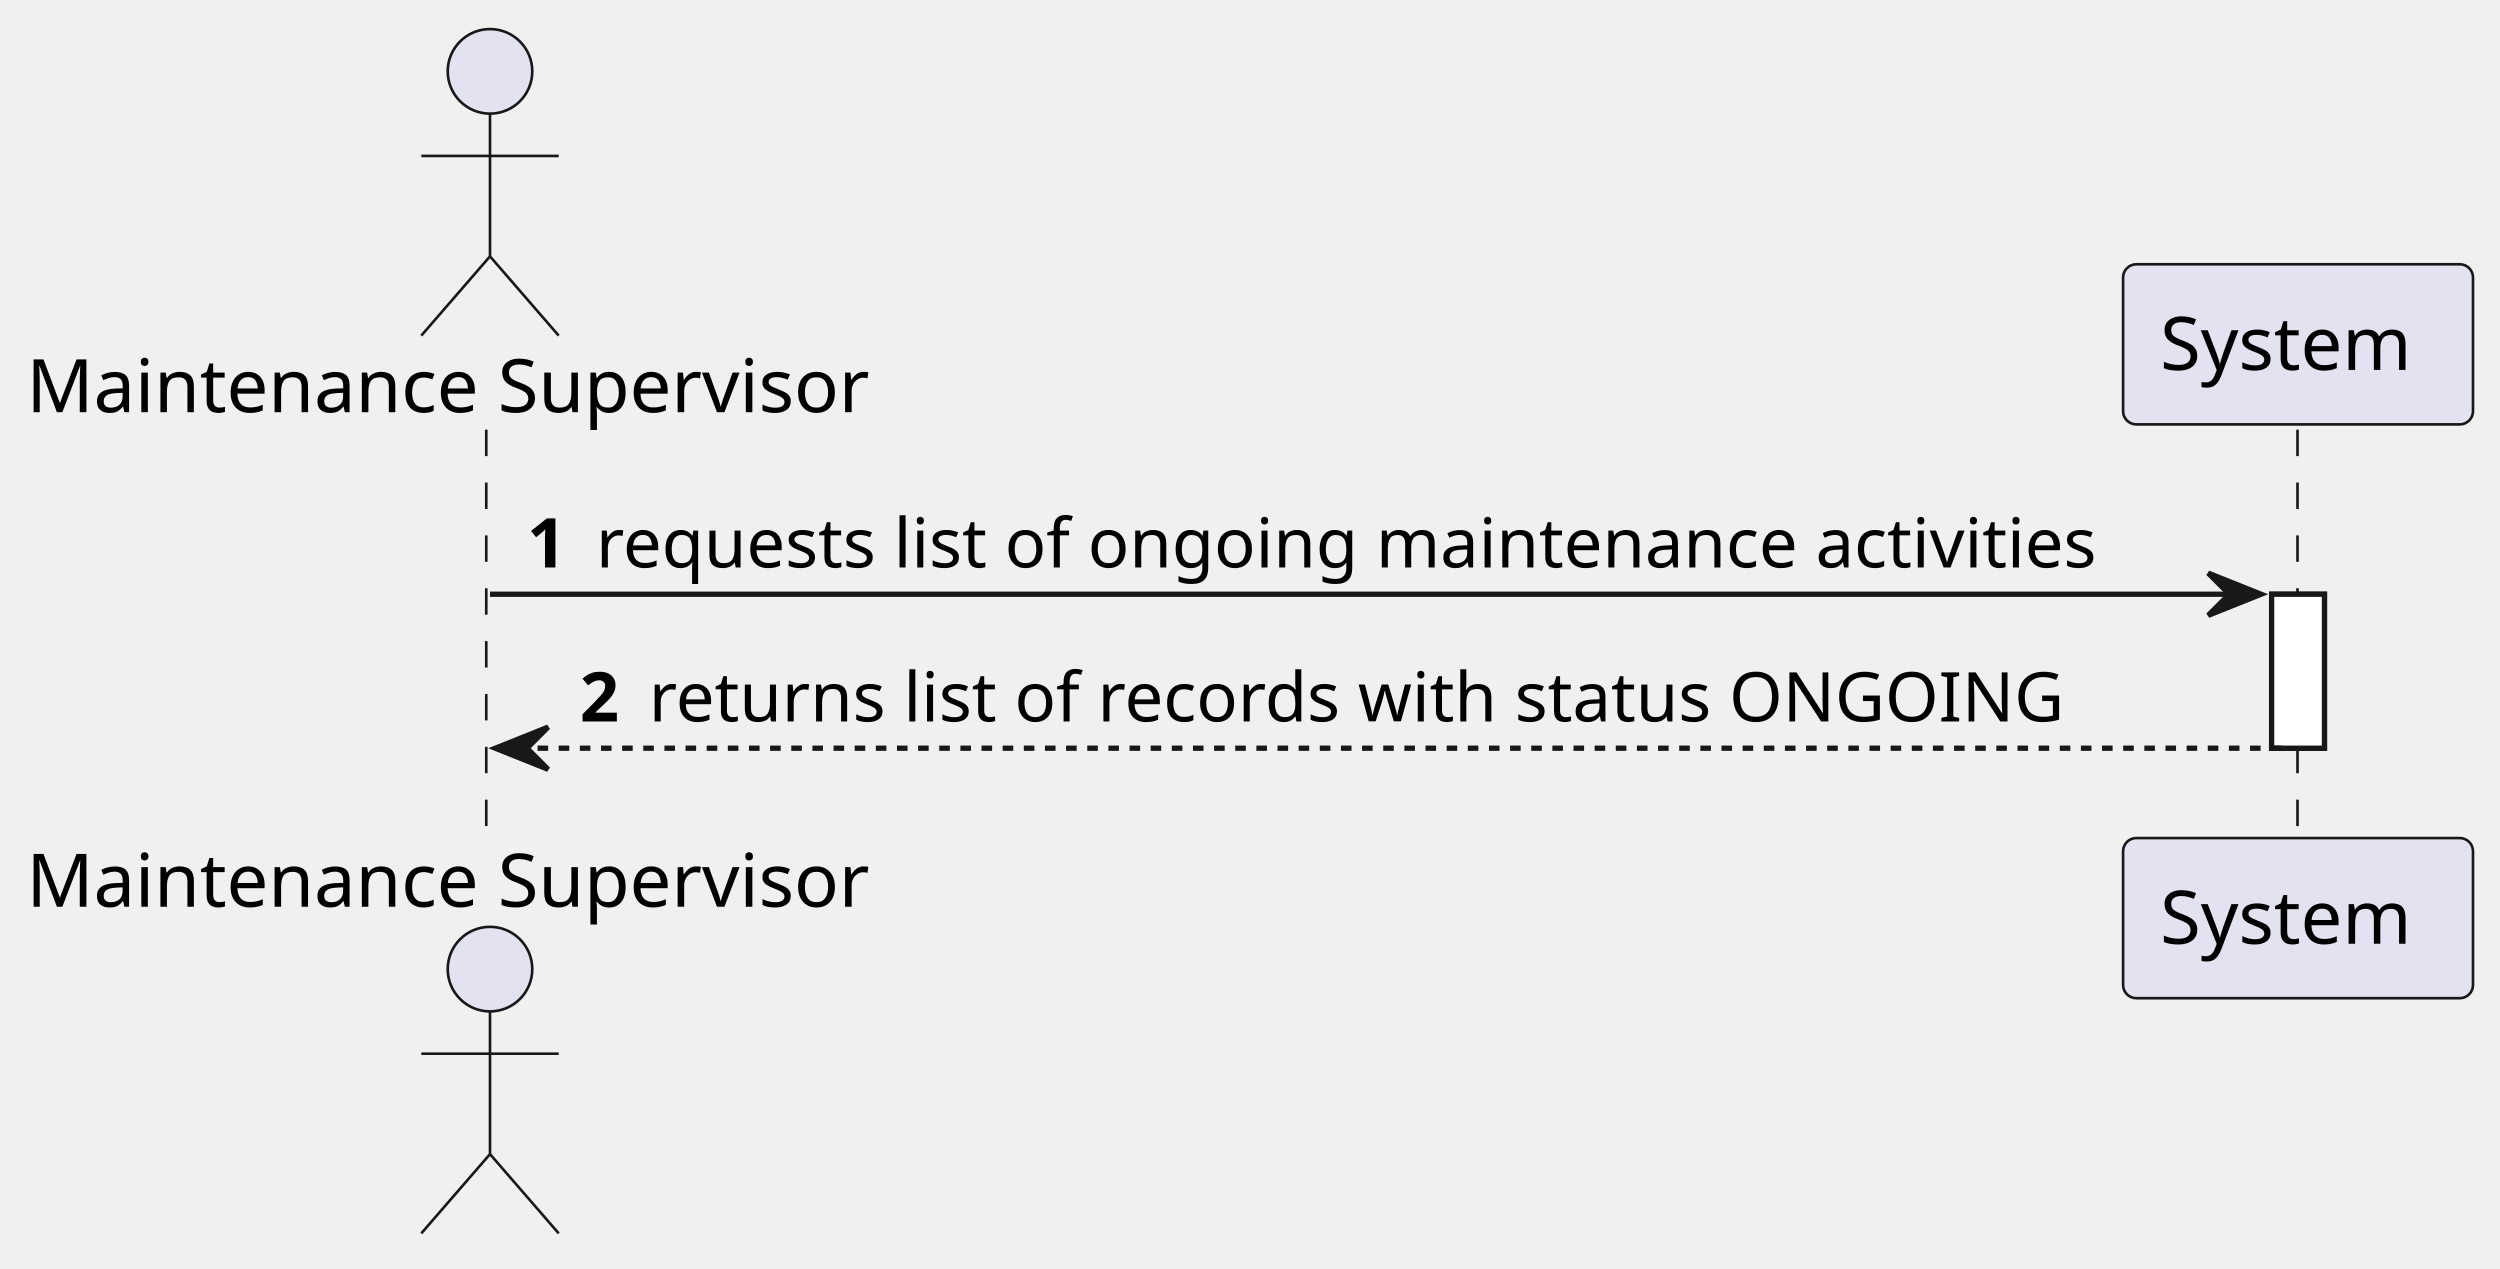
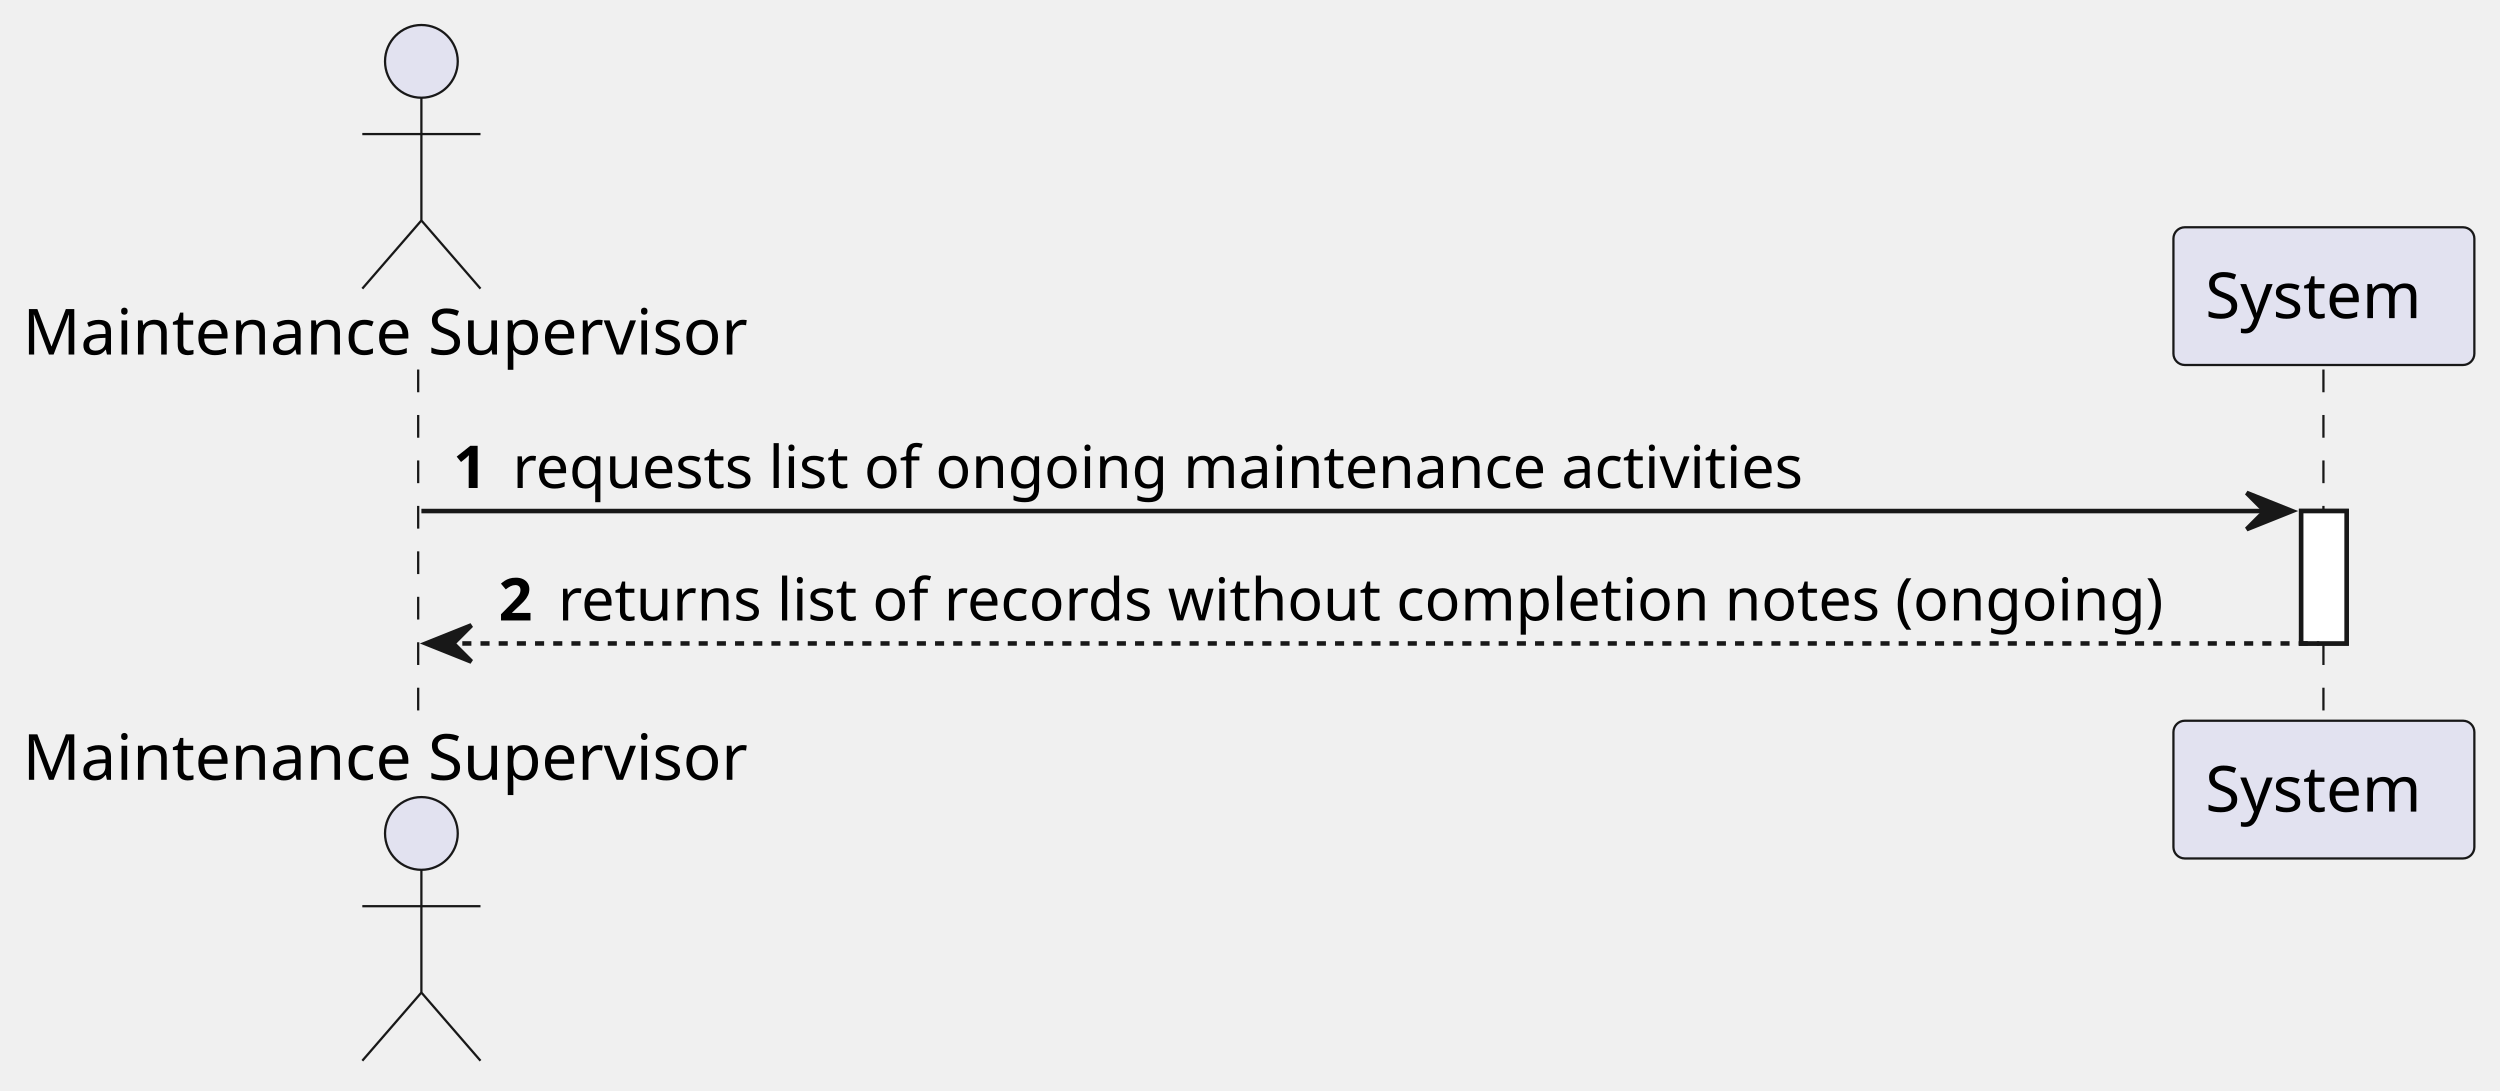
- <svg xmlns="http://www.w3.org/2000/svg" contentStyleType="text/css" data-diagram-type="SEQUENCE" height="240px" preserveAspectRatio="none" style="width:473px;height:240px;background:#FFFFFF;" version="1.1" viewBox="0 0 473 240" width="473px" zoomAndPan="magnify">
+ <svg xmlns="http://www.w3.org/2000/svg" contentStyleType="text/css" data-diagram-type="SEQUENCE" height="240px" preserveAspectRatio="none" style="width:550px;height:240px;background:#FFFFFF;" version="1.1" viewBox="0 0 550 240" width="550px" zoomAndPan="magnify">
  <defs />
  <g>
    <g>
-       <rect fill="#FFFFFF" height="29.133" style="stroke:#181818;stroke-width:1;" width="10" x="429.79" y="112.43" />
+       <rect fill="#FFFFFF" height="29.133" style="stroke:#181818;stroke-width:1;" width="10" x="506.258" y="112.43" />
    </g>
    <g class="participant-lifeline" data-entity-uid="part1" data-qualified-name="Supervisor" id="part1-lifeline">
      <g>
        <rect fill="#000000" fill-opacity="0" height="78.266" width="8" x="88.707" y="81.297" />
        <line style="stroke:#181818;stroke-width:0.5;stroke-dasharray:5,5;" x1="92" x2="92" y1="81.297" y2="159.562" />
      </g>
    </g>
    <g class="participant-lifeline" data-entity-uid="part2" data-qualified-name="System" id="part2-lifeline">
      <g>
-         <rect fill="#000000" fill-opacity="0" height="78.266" width="8" x="430.79" y="81.297" />
-         <line style="stroke:#181818;stroke-width:0.5;stroke-dasharray:5,5;" x1="434.687" x2="434.687" y1="81.297" y2="159.562" />
+         <rect fill="#000000" fill-opacity="0" height="78.266" width="8" x="507.258" y="81.297" />
+         <line style="stroke:#181818;stroke-width:0.5;stroke-dasharray:5,5;" x1="511.155" x2="511.155" y1="81.297" y2="159.562" />
      </g>
    </g>
    <g class="participant participant-head" data-entity-uid="part1" data-qualified-name="Supervisor" id="part1-head">
      <text fill="#000000" font-family="sans-serif" font-size="14" lengthAdjust="spacing" textLength="169.415" x="5" y="77.995">Maintenance Supervisor</text>
      <ellipse cx="92.707" cy="13.5" fill="#E2E2F0" rx="8" ry="8" style="stroke:#181818;stroke-width:0.5;" />
      <path d="M92.707,21.5 L92.707,48.5 M79.707,29.5 L105.707,29.5 M92.707,48.5 L79.707,63.5 M92.707,48.5 L105.707,63.5" fill="none" style="stroke:#181818;stroke-width:0.5;" />
    </g>
    <g class="participant participant-tail" data-entity-uid="part1" data-qualified-name="Supervisor" id="part1-tail">
      <text fill="#000000" font-family="sans-serif" font-size="14" lengthAdjust="spacing" textLength="169.415" x="5" y="171.558">Maintenance Supervisor</text>
      <ellipse cx="92.707" cy="183.359" fill="#E2E2F0" rx="8" ry="8" style="stroke:#181818;stroke-width:0.5;" />
      <path d="M92.707,191.359 L92.707,218.359 M79.707,199.359 L105.707,199.359 M92.707,218.359 L79.707,233.359 M92.707,218.359 L105.707,233.359" fill="none" style="stroke:#181818;stroke-width:0.5;" />
    </g>
    <g class="participant participant-head" data-entity-uid="part2" data-qualified-name="System" id="part2-head">
-       <rect fill="#E2E2F0" height="30.297" rx="2.5" ry="2.5" style="stroke:#181818;stroke-width:0.5;" width="66.206" x="401.687" y="50" />
-       <text fill="#000000" font-family="sans-serif" font-size="14" lengthAdjust="spacing" textLength="52.206" x="408.687" y="69.995">System</text>
+       <rect fill="#E2E2F0" height="30.297" rx="2.5" ry="2.5" style="stroke:#181818;stroke-width:0.5;" width="66.206" x="478.155" y="50" />
+       <text fill="#000000" font-family="sans-serif" font-size="14" lengthAdjust="spacing" textLength="52.206" x="485.155" y="69.995">System</text>
    </g>
    <g class="participant participant-tail" data-entity-uid="part2" data-qualified-name="System" id="part2-tail">
-       <rect fill="#E2E2F0" height="30.297" rx="2.5" ry="2.5" style="stroke:#181818;stroke-width:0.5;" width="66.206" x="401.687" y="158.562" />
-       <text fill="#000000" font-family="sans-serif" font-size="14" lengthAdjust="spacing" textLength="52.206" x="408.687" y="178.558">System</text>
+       <rect fill="#E2E2F0" height="30.297" rx="2.5" ry="2.5" style="stroke:#181818;stroke-width:0.5;" width="66.206" x="478.155" y="158.562" />
+       <text fill="#000000" font-family="sans-serif" font-size="14" lengthAdjust="spacing" textLength="52.206" x="485.155" y="178.558">System</text>
    </g>
    <g>
-       <rect fill="#FFFFFF" height="29.133" style="stroke:#181818;stroke-width:1;" width="10" x="429.79" y="112.43" />
+       <rect fill="#FFFFFF" height="29.133" style="stroke:#181818;stroke-width:1;" width="10" x="506.258" y="112.43" />
    </g>
    <g class="message" data-entity-1="part1" data-entity-2="part2" id="msg1">
-       <polygon fill="#181818" points="417.79,108.43,427.79,112.43,417.79,116.43,421.79,112.43" style="stroke:#181818;stroke-width:1;" />
-       <line style="stroke:#181818;stroke-width:1;" x1="92.707" x2="423.79" y1="112.43" y2="112.43" />
+       <polygon fill="#181818" points="494.258,108.43,504.258,112.43,494.258,116.43,498.258,112.43" style="stroke:#181818;stroke-width:1;" />
+       <line style="stroke:#181818;stroke-width:1;" x1="92.707" x2="500.258" y1="112.43" y2="112.43" />
      <text fill="#000000" font-family="sans-serif" font-size="13" font-weight="bold" lengthAdjust="spacing" textLength="9.045" x="99.707" y="107.364">1</text>
      <text fill="#000000" font-family="sans-serif" font-size="13" lengthAdjust="spacing" textLength="305.037" x="112.753" y="107.364">requests list of ongoing maintenance activities</text>
    </g>
    <g class="message" data-entity-1="part2" data-entity-2="part1" id="msg2">
      <polygon fill="#181818" points="103.707,137.562,93.707,141.562,103.707,145.562,99.707,141.562" style="stroke:#181818;stroke-width:1;" />
-       <line style="stroke:#181818;stroke-width:1;stroke-dasharray:2,2;" x1="97.707" x2="433.79" y1="141.562" y2="141.562" />
+       <line style="stroke:#181818;stroke-width:1;stroke-dasharray:2,2;" x1="97.707" x2="510.258" y1="141.562" y2="141.562" />
      <text fill="#000000" font-family="sans-serif" font-size="13" font-weight="bold" lengthAdjust="spacing" textLength="9.045" x="109.707" y="136.497">2</text>
-       <text fill="#000000" font-family="sans-serif" font-size="13" lengthAdjust="spacing" textLength="283.69" x="122.753" y="136.497">returns list of records with status ONGOING</text>
+       <text fill="#000000" font-family="sans-serif" font-size="13" lengthAdjust="spacing" textLength="376.505" x="122.753" y="136.497">returns list of records without completion notes (ongoing)</text>
    </g>
  </g>
</svg>
